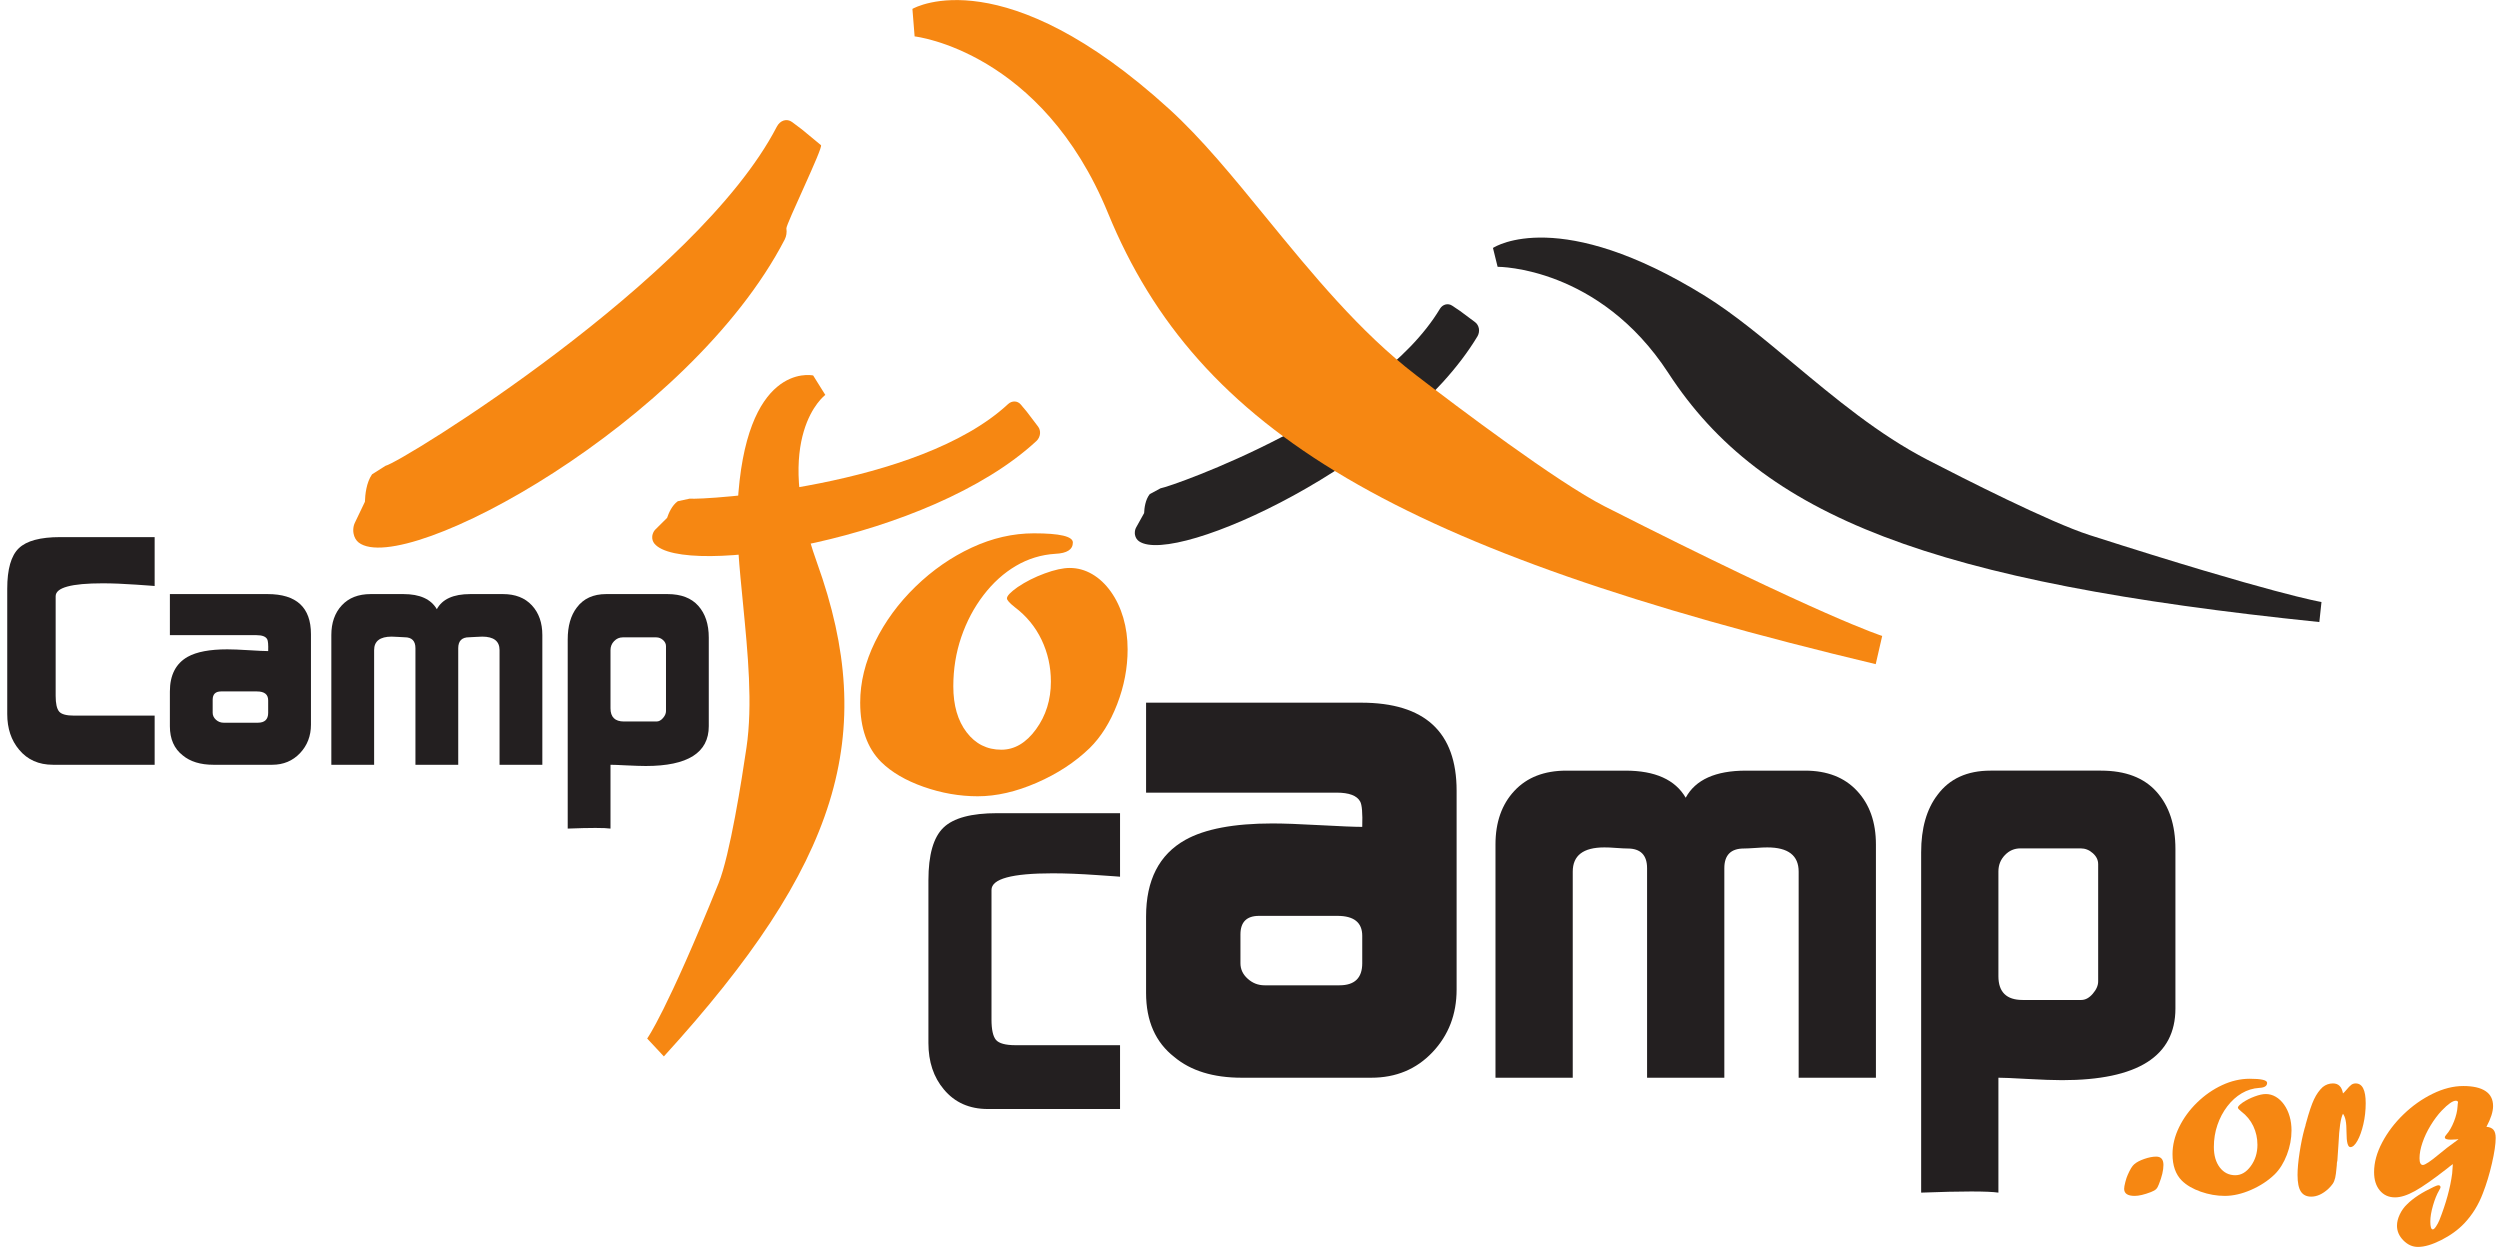
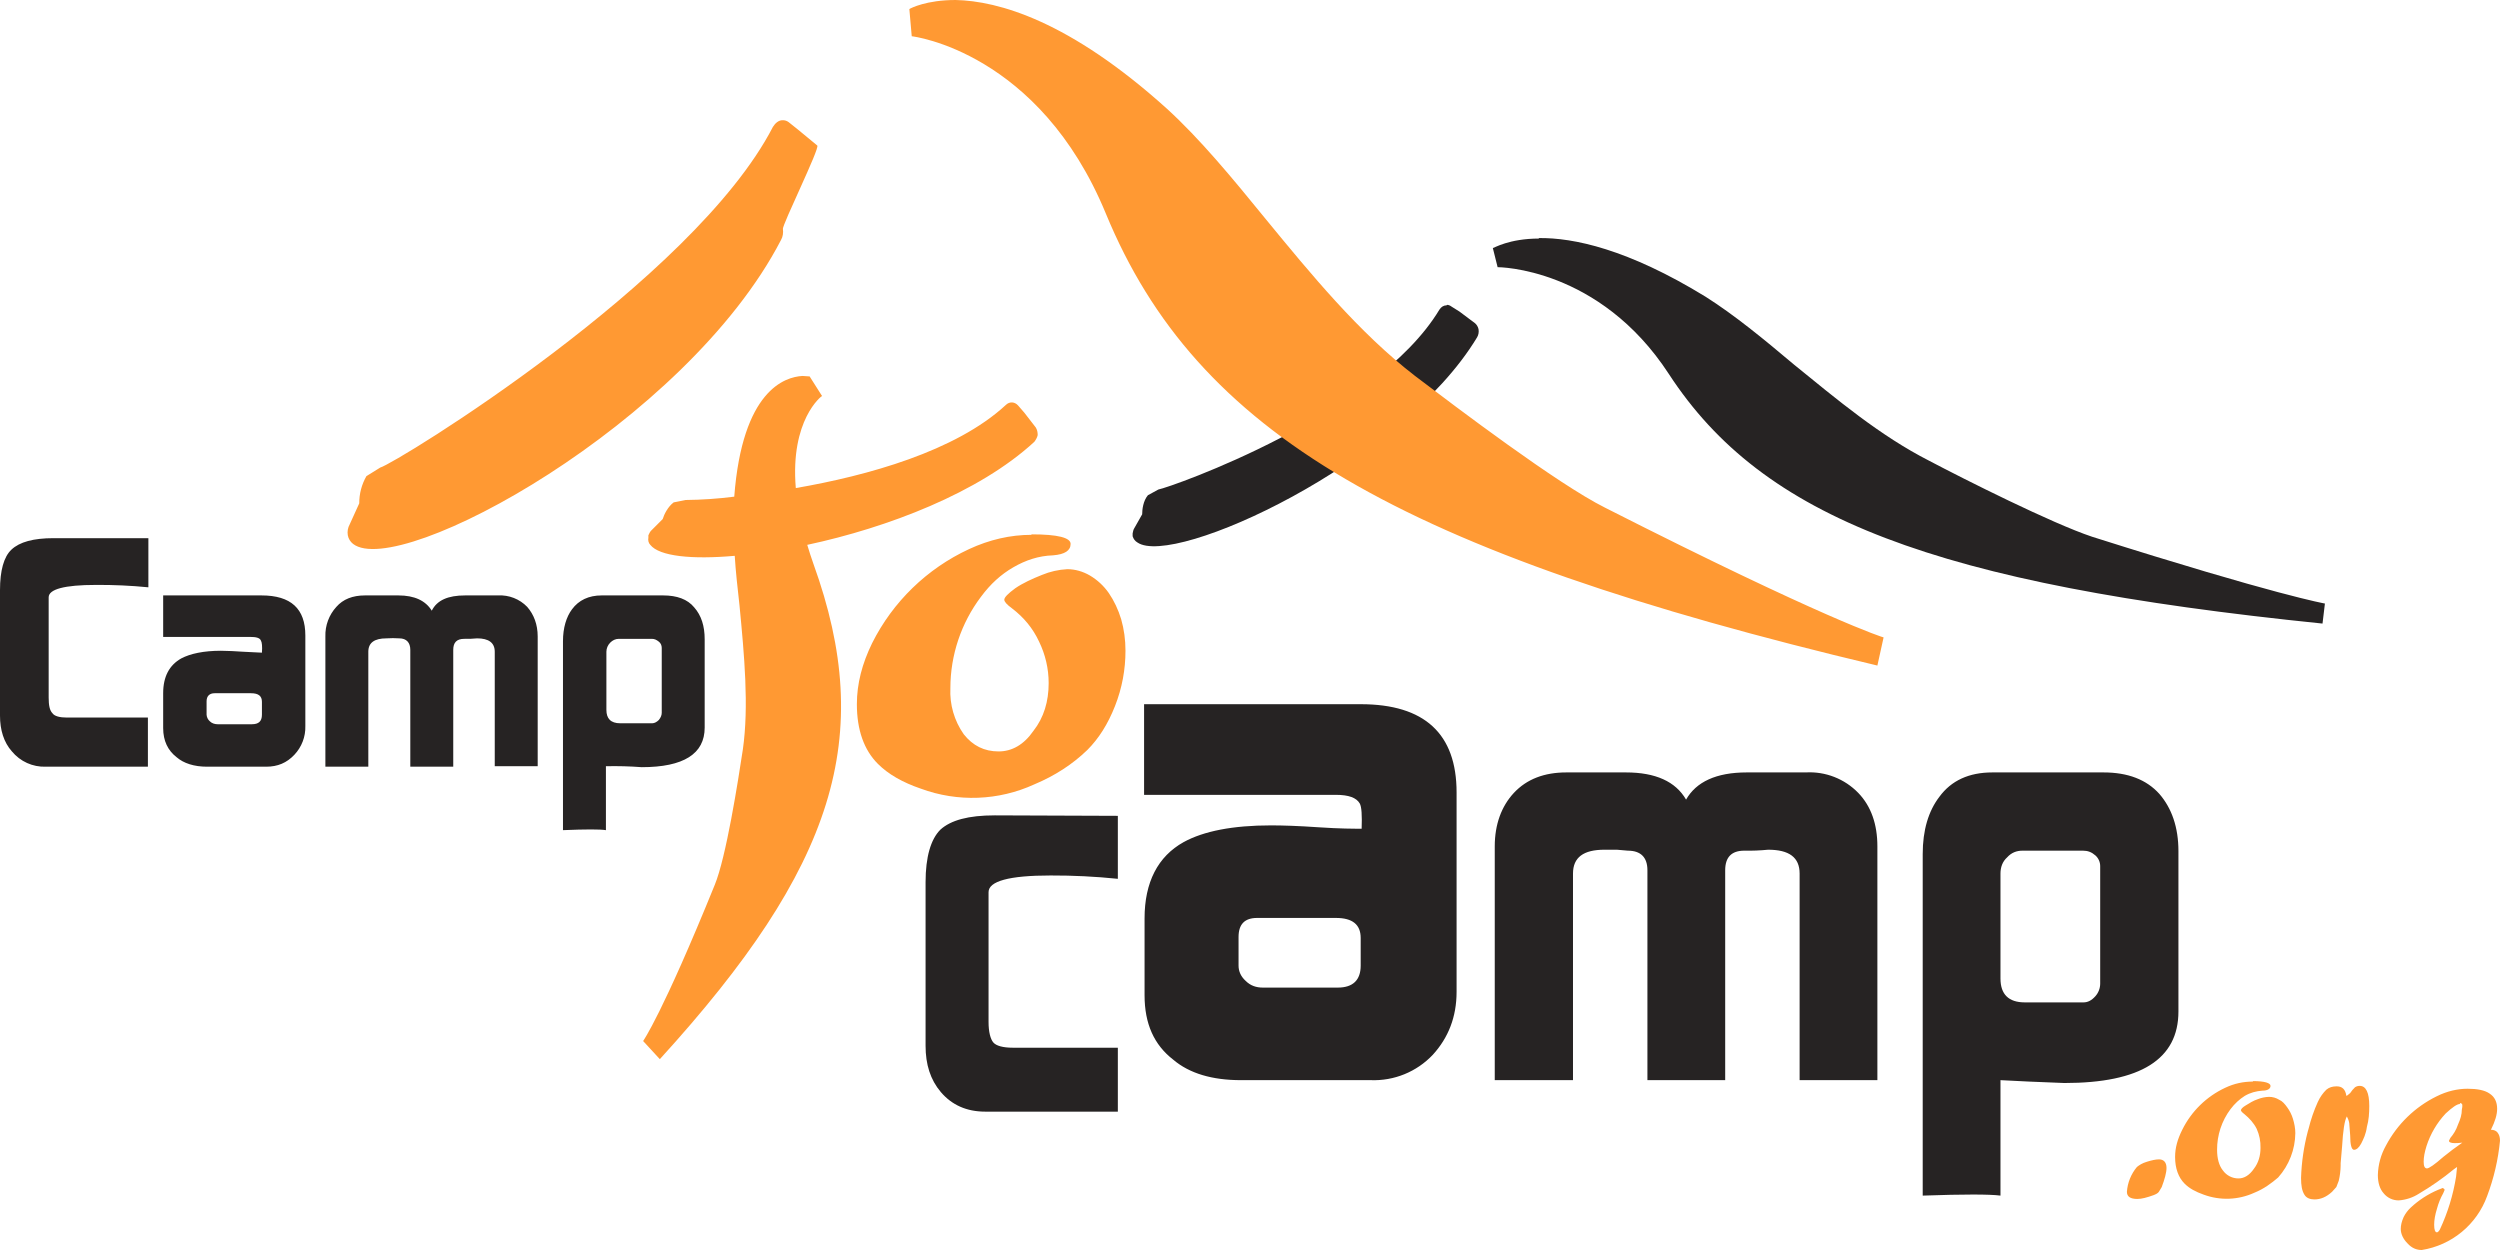
- <svg xmlns="http://www.w3.org/2000/svg" width="524.409" height="262.205" viewBox="0 0 524.409 262.205" id="svg2" version="1.1">
-   <defs id="defs4" />
-   <g id="layer1" transform="translate(0,-790.1581)">
-     <g transform="matrix(1.25,0,0,-1.25,-119.8188,1477.584)" id="g12">
-       <g transform="translate(2.522813,103.4353)" id="g2936">
-         <g id="g3028">
-           <path d="m 337.026,395.209 1.312,-0.881 c 0.063,-0.047 2.523,-1.878 2.523,-1.878 0.338,-0.251 0.565,-0.636 0.647,-1.083 0.072,-0.435 -0.011,-0.897 -0.226,-1.276 -12.657,-21.115 -50.69,-38.67 -56.803,-34.423 -0.339,0.236 -0.596,0.62 -0.678,1.061 -0.03,0.144 -0.041,0.293 -0.03,0.441 0.009,0.298 0.082,0.579 0.225,0.836 l 1.334,2.4 c 0.03,0.821 0.195,2.232 0.944,3.18 l 1.804,0.975 c 2.135,0.375 36.301,12.437 46.897,30.135 0.461,0.749 1.353,0.979 2.051,0.513" style="fill:#262323;fill-opacity:1;fill-rule:nonzero;stroke:none" id="path24" />
-           <path d="m 223.685,425.236 c -13.305,-25.703 -62.98,-56.306 -65.656,-56.895 l -2.267,-1.437 c -0.954,-1.379 -1.159,-3.414 -1.191,-4.594 l -1.671,-3.493 c -0.185,-0.364 -0.277,-0.784 -0.288,-1.206 -0.009,-0.215 0.011,-0.43 0.052,-0.641 0.113,-0.625 0.421,-1.164 0.852,-1.503 7.724,-5.964 55.625,20.182 71.503,50.856 0.277,0.548 0.38,1.205 0.277,1.841 -0.102,0.636 6.226,13.627 5.805,13.98 0,0 -3.108,2.575 -3.19,2.636 l -1.651,1.241 c -0.882,0.652 -2.01,0.308 -2.574,-0.785" style="fill:#f68712;fill-opacity:1;fill-rule:nonzero;stroke:none" id="path26" />
-           <path d="m 246.445,445.013 0.37,-4.616 c 0.214,-0.021 21.324,-2.503 32.453,-29.653 15.078,-36.773 48.783,-56.59 128.83,-75.692 l 1.087,4.737 c -0.103,0.032 -9.817,3.083 -46.588,21.751 -7.97,4.051 -24.781,16.745 -31.644,22.018 -9.476,7.271 -17.406,16.979 -25.089,26.37 -5.59,6.852 -10.872,13.324 -16.36,18.309 -27.602,25.115 -42.443,17.13 -43.059,16.776" style="fill:#f68712;fill-opacity:1;fill-rule:nonzero;stroke:none" id="path28" />
-           <path d="m 119.281,318.169 -17.068,0 c -2.38,0 -4.272,0.841 -5.671,2.524 -1.329,1.579 -1.995,3.569 -1.995,5.989 l 0,21.022 c 0,3.293 0.646,5.56 1.944,6.801 1.292,1.246 3.605,1.867 6.929,1.867 l 15.863,0 0,-8.207 c 0.108,0 -0.912,0.078 -3.051,0.227 -2.134,0.148 -4.027,0.226 -5.672,0.226 -5.262,0 -7.888,-0.718 -7.888,-2.161 l 0,-16.717 c 0,-1.304 0.195,-2.176 0.58,-2.637 0.384,-0.462 1.225,-0.687 2.523,-0.687 l 13.509,0 0,-8.247" style="fill:#231f20;fill-opacity:1;fill-rule:nonzero;stroke:none" id="path30" />
-           <path d="m 138.334,326.887 0,2.092 c 0,1.005 -0.631,1.497 -1.893,1.497 l -6,0 c -0.948,0 -1.42,-0.461 -1.42,-1.395 l 0,-2.194 c 0,-0.441 0.185,-0.831 0.553,-1.169 0.37,-0.329 0.795,-0.492 1.288,-0.492 l 5.734,0 c 1.159,0 1.739,0.553 1.739,1.661 z m 7.18,-1.99 c 0,-1.887 -0.615,-3.488 -1.836,-4.78 -1.225,-1.292 -2.784,-1.949 -4.672,-1.949 l -9.868,0 c -2.169,0 -3.887,0.533 -5.144,1.579 -1.436,1.119 -2.154,2.75 -2.154,4.882 l 0,5.827 c 0,2.76 0.995,4.699 2.986,5.827 1.502,0.84 3.718,1.256 6.646,1.256 0.842,0 2.046,-0.045 3.616,-0.144 1.57,-0.098 2.652,-0.149 3.247,-0.149 0.036,1.072 -0.021,1.729 -0.159,1.98 -0.246,0.462 -0.842,0.692 -1.79,0.692 l -14.545,0 0,6.894 16.396,0 c 4.852,0 7.277,-2.242 7.277,-6.725 l 0,-15.19" style="fill:#231f20;fill-opacity:1;fill-rule:nonzero;stroke:none" id="path32" />
-           <path d="m 184.343,339.929 0,-21.761 -7.181,0 0,19.242 c 0,1.508 -0.974,2.263 -2.918,2.263 -0.246,0 -0.62,-0.015 -1.123,-0.052 -0.502,-0.036 -0.861,-0.056 -1.067,-0.056 -1.216,0 -1.826,-0.611 -1.826,-1.836 l 0,-19.561 -7.18,0 0,19.561 c 0,1.225 -0.605,1.836 -1.811,1.836 -0.205,0 -0.553,0.02 -1.036,0.056 -0.482,0.037 -0.862,0.052 -1.138,0.052 -1.965,0 -2.949,-0.755 -2.949,-2.263 l 0,-19.242 -7.18,0 0,21.761 c 0,2.066 0.584,3.729 1.754,4.99 1.169,1.262 2.785,1.893 4.846,1.893 l 5.498,0 c 2.76,0 4.626,-0.848 5.606,-2.539 0.908,1.691 2.775,2.539 5.606,2.539 l 5.498,0 c 2.061,0 3.677,-0.631 4.847,-1.893 1.169,-1.261 1.754,-2.924 1.754,-4.99" style="fill:#231f20;fill-opacity:1;fill-rule:nonzero;stroke:none" id="path34" />
-           <path d="m 205.093,327.173 0,10.904 c 0,0.389 -0.169,0.729 -0.497,1.026 -0.339,0.298 -0.713,0.446 -1.134,0.446 l -5.631,0 c -0.559,0 -1.041,-0.211 -1.446,-0.631 -0.406,-0.42 -0.605,-0.923 -0.605,-1.517 l 0,-9.756 c 0,-1.477 0.753,-2.214 2.261,-2.214 l 5.472,0 c 0.385,0 0.744,0.194 1.083,0.584 0.328,0.38 0.497,0.77 0.497,1.158 z m 7.18,-2.532 c 0,-4.441 -3.518,-6.678 -10.56,-6.678 -0.805,0 -1.887,0.04 -3.256,0.103 -1.364,0.072 -2.257,0.102 -2.677,0.102 l 0,-10.709 c -0.98,0.145 -3.37,0.145 -7.18,0 l 0,31.737 c 0,2.24 0.507,4.025 1.523,5.353 1.118,1.508 2.764,2.263 4.934,2.263 l 10.287,0 c 2.278,0 4.001,-0.657 5.17,-1.971 1.174,-1.312 1.759,-3.092 1.759,-5.333 l 0,-14.867" style="fill:#231f20;fill-opacity:1;fill-rule:nonzero;stroke:none" id="path36" />
-           <path d="m 281.287,260.401 -22.187,0 c -3.097,0 -5.554,1.097 -7.374,3.283 -1.728,2.051 -2.595,4.645 -2.595,7.785 l 0,27.315 c 0,4.277 0.841,7.22 2.528,8.841 1.682,1.62 4.688,2.421 9.011,2.421 l 20.617,0 0,-10.668 c 0.139,0 -1.185,0.103 -3.959,0.287 -2.775,0.195 -5.237,0.288 -7.37,0.288 -6.831,0 -10.242,-0.923 -10.242,-2.79 l 0,-21.746 c 0,-1.681 0.252,-2.821 0.748,-3.416 0.503,-0.584 1.596,-0.891 3.278,-0.891 l 17.545,0 0,-10.709" style="fill:#231f20;fill-opacity:1;fill-rule:nonzero;stroke:none" id="path38" />
-           <path d="m 321.931,284.853 0,4.615 c 0,2.236 -1.396,3.345 -4.165,3.345 l -13.155,0 c -2.077,0 -3.118,-1.036 -3.118,-3.109 l 0,-4.851 c 0,-0.995 0.406,-1.866 1.21,-2.584 0.811,-0.739 1.754,-1.108 2.832,-1.108 l 12.58,0 c 2.543,0 3.816,1.231 3.816,3.692 z m 15.837,-4.41 c 0,-4.165 -1.354,-7.662 -4.051,-10.514 -2.699,-2.852 -6.125,-4.277 -10.278,-4.277 l -21.726,0 c -4.773,0 -8.549,1.159 -11.318,3.477 -3.159,2.461 -4.739,6.041 -4.739,10.749 l 0,12.832 c 0,6.092 2.19,10.38 6.565,12.841 3.297,1.848 8.17,2.771 14.621,2.771 1.842,0 4.493,-0.093 7.945,-0.287 3.451,-0.186 5.83,-0.289 7.144,-0.289 0.071,2.299 -0.041,3.713 -0.349,4.258 -0.544,0.994 -1.857,1.487 -3.939,1.487 l -31.987,0 0,15.098 36.09,0 c 10.678,0 16.022,-4.924 16.022,-14.77 l 0,-33.376" style="fill:#231f20;fill-opacity:1;fill-rule:nonzero;stroke:none" id="path40" />
-           <path d="m 408.132,304.803 0,-39.151 -12.966,0 0,34.587 c 0,2.708 -1.754,4.062 -5.251,4.062 -0.441,0 -1.108,-0.02 -2.011,-0.093 -0.913,-0.061 -1.558,-0.091 -1.928,-0.091 -2.195,0 -3.282,-1.11 -3.282,-3.304 l 0,-35.161 -12.965,0 0,35.161 c 0,2.194 -1.087,3.304 -3.262,3.304 -0.369,0 -0.984,0.03 -1.857,0.091 -0.872,0.073 -1.548,0.093 -2.051,0.093 -3.539,0 -5.303,-1.354 -5.303,-4.062 l 0,-34.587 -12.965,0 0,39.151 c 0,3.724 1.057,6.719 3.16,8.975 2.113,2.278 5.026,3.406 8.739,3.406 l 9.918,0 c 4.974,0 8.339,-1.518 10.103,-4.545 1.642,3.027 5.006,4.545 10.104,4.545 l 9.919,0 c 3.712,0 6.626,-1.128 8.738,-3.406 2.103,-2.256 3.16,-5.251 3.16,-8.975" style="fill:#231f20;fill-opacity:1;fill-rule:nonzero;stroke:none" id="path46" />
-           <path d="m 445.427,281.828 0,19.664 c 0,0.697 -0.298,1.313 -0.903,1.845 -0.595,0.533 -1.272,0.8 -2.032,0.8 l -10.113,0 c -1.015,0 -1.877,-0.369 -2.605,-1.129 -0.728,-0.758 -1.087,-1.671 -1.087,-2.748 l 0,-17.58 c 0,-2.646 1.354,-3.98 4.061,-3.98 l 9.848,0 c 0.686,0 1.333,0.349 1.928,1.046 0.605,0.698 0.903,1.385 0.903,2.082 z m 12.965,-4.564 c 0,-8.011 -6.339,-12.021 -19.018,-12.021 -1.445,0 -3.404,0.072 -5.866,0.205 -2.462,0.143 -4.062,0.205 -4.821,0.205 l 0,-19.283 c -1.764,0.256 -6.093,0.256 -12.965,0 l 0,57.111 c 0,4.031 0.912,7.242 2.749,9.641 2.011,2.708 4.974,4.063 8.883,4.063 l 18.544,0 c 4.103,0 7.212,-1.18 9.324,-3.549 2.113,-2.36 3.17,-5.56 3.17,-9.601 l 0,-26.771" style="fill:#231f20;fill-opacity:1;fill-rule:nonzero;stroke:none" id="path48" />
-           <path d="m 379.51,396.81 c 4.811,-2.991 9.652,-7.031 14.781,-11.309 7.036,-5.857 14.288,-11.914 22.515,-16.166 5.948,-3.077 20.504,-10.477 27.191,-12.627 30.873,-9.898 38.833,-11.22 38.905,-11.226 l -0.359,-3.363 c -64.928,6.682 -93.524,17.616 -109.238,41.782 -11.621,17.841 -28.494,17.837 -28.658,17.832 l -0.78,3.164 c 0.461,0.292 11.283,7.015 35.643,-8.087" style="fill:#262323;fill-opacity:1;fill-rule:nonzero;stroke:none" id="path50" />
-           <path d="m 229.79,383.497 2.039,-3.267 c -0.096,-0.064 -9.07,-6.809 -1.393,-28.16 10.4,-28.921 3.681,-50.604 -25.7,-82.842 l -2.8,3.002 c 0.033,0.046 3.249,4.463 11.993,26.085 1.895,4.692 3.895,17.443 4.667,22.711 1.077,7.266 0.231,15.841 -0.575,24.142 -0.6,6.052 -1.166,11.768 -0.915,16.509 1.234,23.879 12.217,21.918 12.684,21.82" style="fill:#f68712;fill-opacity:1;fill-rule:nonzero;stroke:none" id="path52" />
-           <path d="m 264.623,378.629 1.015,-1.212 c 0.047,-0.063 1.901,-2.506 1.901,-2.506 0.255,-0.335 0.364,-0.769 0.319,-1.22 -0.052,-0.438 -0.26,-0.859 -0.572,-1.163 -18.038,-16.754 -59.456,-23.02 -64.144,-17.238 -0.26,0.321 -0.4,0.761 -0.356,1.207 0.011,0.147 0.043,0.293 0.094,0.432 0.093,0.284 0.24,0.534 0.45,0.741 l 1.949,1.933 c 0.258,0.78 0.809,2.089 1.792,2.791 l 2.005,0.434 c 2.155,-0.234 38.328,1.834 53.434,15.88 0.652,0.591 1.573,0.563 2.113,-0.079" style="fill:#f68712;fill-opacity:1;fill-rule:nonzero;stroke:none" id="path54" />
-           <path d="m 266.831,357.008 c 4.359,0 6.54,-0.514 6.54,-1.542 0,-1.176 -0.979,-1.807 -2.935,-1.896 -2.366,-0.146 -4.571,-0.82 -6.615,-2.021 -2.044,-1.201 -3.861,-2.843 -5.453,-4.923 -1.592,-2.08 -2.833,-4.424 -3.724,-7.032 -0.89,-2.607 -1.336,-5.362 -1.336,-8.263 0,-3.193 0.744,-5.764 2.233,-7.712 1.488,-1.95 3.429,-2.923 5.823,-2.923 2.219,0 4.159,1.142 5.823,3.427 1.664,2.286 2.496,4.952 2.496,7.999 0,2.491 -0.519,4.827 -1.558,7.009 -1.039,2.183 -2.554,4.022 -4.543,5.517 -0.85,0.674 -1.274,1.157 -1.274,1.45 0,0.41 0.6,1.04 1.801,1.89 1.347,0.908 2.855,1.67 4.524,2.285 1.669,0.615 3.075,0.923 4.217,0.923 1.318,0 2.57,-0.345 3.756,-1.033 1.186,-0.689 2.233,-1.671 3.141,-2.944 0.908,-1.274 1.603,-2.739 2.087,-4.393 0.482,-1.656 0.724,-3.42 0.724,-5.294 0,-3.106 -0.586,-6.174 -1.757,-9.205 -1.171,-3.032 -2.708,-5.485 -4.61,-7.36 -2.459,-2.373 -5.423,-4.313 -8.892,-5.821 -3.468,-1.509 -6.769,-2.263 -9.901,-2.263 -3.045,0 -6.067,0.528 -9.067,1.582 -3,1.055 -5.379,2.446 -7.135,4.176 -2.342,2.344 -3.513,5.669 -3.513,9.976 0,3.398 0.834,6.797 2.502,10.196 1.668,3.398 3.928,6.482 6.781,9.252 2.854,2.768 5.999,4.951 9.439,6.548 3.438,1.596 6.914,2.395 10.426,2.395" style="fill:#f68712;fill-opacity:1;fill-rule:nonzero;stroke:none" id="path56" />
-           <path d="m 451.553,245.821 c -1.178,0 -1.766,0.396 -1.766,1.19 0,0.246 0.066,0.623 0.197,1.131 0.13,0.508 0.268,0.917 0.412,1.228 0.392,0.899 0.752,1.483 1.079,1.756 0.379,0.338 0.945,0.638 1.697,0.899 0.752,0.26 1.416,0.389 1.992,0.389 0.811,0 1.217,-0.467 1.217,-1.405 0,-0.884 -0.256,-1.963 -0.766,-3.238 -0.13,-0.363 -0.284,-0.633 -0.461,-0.809 -0.176,-0.176 -0.467,-0.342 -0.873,-0.498 -1.112,-0.429 -2.021,-0.643 -2.728,-0.643" style="fill:#f68712;fill-opacity:1;fill-rule:nonzero;stroke:none" id="path58" />
-           <path d="m 470.869,265.478 c 1.94,0 2.91,-0.23 2.91,-0.687 0,-0.523 -0.435,-0.805 -1.307,-0.844 -1.054,-0.066 -2.036,-0.367 -2.946,-0.902 -0.912,-0.535 -1.721,-1.267 -2.43,-2.194 -0.709,-0.928 -1.262,-1.973 -1.658,-3.136 -0.398,-1.162 -0.596,-2.39 -0.596,-3.683 0,-1.424 0.332,-2.571 0.997,-3.439 0.665,-0.868 1.531,-1.303 2.601,-1.303 0.99,0 1.857,0.511 2.599,1.532 0.744,1.02 1.115,2.212 1.115,3.573 0,1.112 -0.231,2.156 -0.693,3.131 -0.463,0.975 -1.137,1.797 -2.021,2.465 -0.378,0.3 -0.567,0.516 -0.567,0.647 0,0.183 0.267,0.464 0.801,0.845 0.598,0.404 1.268,0.745 2.01,1.019 0.742,0.276 1.367,0.413 1.875,0.413 0.586,0 1.141,-0.153 1.669,-0.461 0.527,-0.307 0.993,-0.745 1.395,-1.313 0.404,-0.568 0.713,-1.222 0.928,-1.96 0.215,-0.738 0.322,-1.526 0.322,-2.362 0,-1.385 -0.261,-2.754 -0.781,-4.108 -0.522,-1.351 -1.205,-2.447 -2.052,-3.283 -1.095,-1.058 -2.413,-1.924 -3.957,-2.598 -1.544,-0.671 -3.013,-1.008 -4.405,-1.008 -1.356,0 -2.701,0.235 -4.035,0.704 -1.336,0.47 -2.395,1.09 -3.176,1.861 -1.041,1.043 -1.563,2.525 -1.563,4.443 0,1.514 0.372,3.028 1.114,4.542 0.742,1.515 1.747,2.888 3.016,4.123 1.269,1.232 2.669,2.205 4.199,2.916 1.529,0.71 3.075,1.067 4.636,1.067" style="fill:#f68712;fill-opacity:1;fill-rule:nonzero;stroke:none" id="path60" />
-           <path d="m 485.569,251.765 -0.077,-0.391 c 0,-0.22 -0.025,-0.54 -0.076,-0.956 -0.053,-0.637 -0.124,-1.157 -0.215,-1.561 -0.091,-0.403 -0.228,-0.738 -0.411,-1.005 -0.182,-0.267 -0.43,-0.55 -0.743,-0.849 -0.951,-0.872 -1.91,-1.307 -2.874,-1.307 -0.782,0 -1.359,0.286 -1.731,0.858 -0.372,0.573 -0.557,1.498 -0.557,2.773 0,1.016 0.113,2.269 0.342,3.76 0.226,1.49 0.503,2.828 0.828,4.012 l 0.156,0.508 c 0,0.078 0.039,0.241 0.117,0.488 0.481,1.772 0.922,3.082 1.326,3.936 0.403,0.851 0.891,1.539 1.463,2.059 0.506,0.404 1.078,0.606 1.715,0.606 0.924,0 1.483,-0.56 1.678,-1.68 0.183,0.156 0.358,0.339 0.527,0.547 0.379,0.456 0.672,0.759 0.881,0.908 0.208,0.149 0.449,0.225 0.723,0.225 1.121,0 1.681,-1.108 1.681,-3.322 0,-1.212 -0.13,-2.384 -0.392,-3.517 -0.262,-1.133 -0.592,-2.058 -0.991,-2.774 -0.4,-0.716 -0.795,-1.075 -1.188,-1.075 -0.432,0 -0.647,0.814 -0.647,2.441 0,0.857 -0.048,1.531 -0.144,2.019 -0.096,0.488 -0.246,0.868 -0.45,1.142 -0.384,-0.729 -0.633,-2.394 -0.748,-4.995 -0.09,-1.51 -0.154,-2.459 -0.193,-2.85" style="fill:#f68712;fill-opacity:1;fill-rule:nonzero;stroke:none" id="path62" />
-           <path d="m 505.916,255.337 0,-0.078 -0.078,0.078 c -0.078,-0.026 -0.182,-0.039 -0.311,-0.039 -0.246,-0.026 -0.556,-0.039 -0.932,-0.039 -0.661,0 -0.991,0.124 -0.991,0.372 0,0.129 0.084,0.286 0.254,0.469 0.494,0.561 0.92,1.297 1.279,2.209 0.357,0.913 0.556,1.741 0.596,2.484 0,0.182 0.012,0.346 0.039,0.489 0.012,0.052 0.022,0.097 0.029,0.136 0.006,0.039 0.01,0.073 0.01,0.098 0,0.184 -0.124,0.274 -0.371,0.274 -0.51,0 -1.292,-0.547 -2.349,-1.643 -0.665,-0.705 -1.292,-1.539 -1.878,-2.505 -0.588,-0.966 -1.044,-1.931 -1.37,-2.896 -0.326,-0.965 -0.489,-1.833 -0.489,-2.602 0,-0.757 0.188,-1.135 0.566,-1.135 0.364,0 1.282,0.613 2.754,1.841 0.664,0.574 1.744,1.403 3.242,2.487 z m -0.969,-4.179 -0.527,-0.391 c -0.039,-0.039 -0.102,-0.091 -0.186,-0.156 -0.085,-0.066 -0.193,-0.15 -0.324,-0.254 -2.255,-1.758 -4.024,-2.995 -5.308,-3.711 -1.284,-0.716 -2.403,-1.074 -3.354,-1.074 -1.055,0 -1.906,0.383 -2.552,1.153 -0.645,0.769 -0.967,1.799 -0.967,3.088 0,1.603 0.453,3.262 1.357,4.974 0.906,1.715 2.101,3.289 3.586,4.722 1.484,1.434 3.113,2.583 4.885,3.45 1.771,0.867 3.484,1.3 5.138,1.3 1.628,0 2.87,-0.28 3.723,-0.841 0.853,-0.56 1.279,-1.401 1.279,-2.522 0,-0.939 -0.371,-2.099 -1.113,-3.481 0.533,-0.039 0.926,-0.206 1.176,-0.499 0.25,-0.293 0.375,-0.752 0.375,-1.377 0,-1.017 -0.209,-2.433 -0.626,-4.252 -0.417,-1.816 -0.925,-3.494 -1.524,-5.029 -0.731,-1.938 -1.774,-3.624 -3.129,-5.055 -1.031,-1.081 -2.308,-2.007 -3.833,-2.782 -1.526,-0.775 -2.835,-1.162 -3.931,-1.162 -0.912,0 -1.728,0.365 -2.444,1.093 -0.717,0.728 -1.076,1.549 -1.076,2.459 0,0.611 0.157,1.246 0.469,1.902 0.313,0.658 0.717,1.221 1.213,1.69 1.017,1.027 2.509,2.003 4.477,2.926 0.365,0.183 0.646,0.274 0.841,0.274 0.079,0 0.15,-0.032 0.215,-0.098 0.065,-0.065 0.098,-0.136 0.098,-0.215 0,-0.09 -0.078,-0.266 -0.234,-0.528 -0.391,-0.664 -0.737,-1.514 -1.036,-2.55 -0.299,-1.035 -0.449,-1.93 -0.449,-2.686 0,-0.887 0.137,-1.329 0.412,-1.329 0.143,0 0.323,0.159 0.538,0.478 0.216,0.32 0.409,0.681 0.578,1.085 1.111,2.815 1.824,5.42 2.138,7.818 0.039,0.35 0.077,0.877 0.115,1.58" style="fill:#f68712;fill-opacity:1;fill-rule:nonzero;stroke:none" id="path64" />
-         </g>
-       </g>
-     </g>
-   </g>
+ <svg xmlns="http://www.w3.org/2000/svg" width="524" height="262">
+   <path d="M322.6 50c-6.3 0-9.5 2-9.7 2l1 4c.1 0 21.3 0 35.9 22.4 19.7 30.2 55.6 44 137 52.3l.5-4.2s-10-1.7-48.8-14c-8.4-2.8-26.7-12-34.1-15.9C394 91.3 385 83.7 376 76.4c-6.4-5.4-12.5-10.4-18.5-14.2-16.3-10-27.7-12.4-35-12.3zm-19.4 14c-.6 0-1.1.3-1.5.9-13.3 22.1-56.2 37.2-58.9 37.7l-2.2 1.2c-1 1.2-1.2 3-1.2 4l-1.7 3c-.2.3-.2.7-.3 1v.6c.2.6.5 1 1 1.3 7.6 5.3 55.3-16.6 71.2-43 .3-.5.4-1.1.3-1.7-.1-.5-.4-1-.8-1.3l-3.2-2.4-1.6-1c-.4-.3-.7-.4-1-.4zm-292 48.8c-4.2 0-7.1.8-8.8 2.4-1.6 1.5-2.4 4.4-2.4 8.5V150c0 3 .8 5.6 2.5 7.5a8.8 8.8 0 0 0 7.1 3.2H31v-10.3H14c-1.5 0-2.6-.3-3-.9-.6-.6-.8-1.7-.8-3.3v-21c0-1.7 3.3-2.6 9.9-2.6a104.7 104.7 0 0 1 11 .5v-10.3zm23 12v8.7h18.3c1.2 0 2 .2 2.2.8.2.3.3 1.2.2 2.5l-4-.2a77 77 0 0 0-4.6-.2c-3.6 0-6.4.6-8.3 1.6-2.5 1.4-3.8 3.8-3.8 7.3v7.3c0 2.7 1 4.7 2.8 6.1 1.5 1.3 3.7 2 6.4 2h12.4c2.4 0 4.3-.8 5.9-2.5a8.4 8.4 0 0 0 2.3-6v-19c0-5.6-3-8.4-9.2-8.4zm42.3 0c-2.6 0-4.6.8-6 2.4a8.8 8.8 0 0 0-2.3 6.2v27.3h9v-24.1c0-1.9 1.3-2.8 3.8-2.8a19.3 19.3 0 0 1 2.7 0c1.5 0 2.3.9 2.3 2.4v24.5h9v-24.5c0-1.5.7-2.3 2.3-2.3a22.5 22.5 0 0 0 2.7-.1c2.4 0 3.7.9 3.7 2.8v24h9v-27.2c0-2.5-.8-4.6-2.2-6.2a7.9 7.9 0 0 0-6.1-2.4h-6.9c-3.6 0-5.9 1-7 3.2-1.3-2.1-3.6-3.2-7-3.2zm49.6 0c-2.7 0-4.8 1-6.2 2.9-1.2 1.6-1.9 3.9-1.9 6.7V174c4.8-.2 7.8-.2 9 0v-13.4a76.8 76.8 0 0 1 7.5.2c8.8 0 13.2-2.8 13.2-8.3V134c0-2.8-.7-5-2.2-6.7-1.4-1.7-3.6-2.5-6.5-2.5zm3.5 9.1h7c.6 0 1 .2 1.5.6.4.3.6.8.6 1.3v13.6c0 .5-.2 1-.6 1.5-.4.4-.9.7-1.4.7H130c-2 0-2.9-1-2.9-2.8v-12.2c0-.7.3-1.4.8-1.9s1.1-.8 1.8-.8zM45 145.3h7.6c1.6 0 2.3.6 2.3 1.8v2.7c0 1.4-.7 2-2.1 2h-7.2c-.6 0-1.2-.2-1.6-.6a2 2 0 0 1-.7-1.4V147c0-1.1.6-1.7 1.7-1.7zm194.8 2.3v19H280c2.7 0 4.3.6 5 1.8.4.7.5 2.5.4 5.3-1.6 0-4.6 0-9-.3-4.3-.3-7.6-.4-10-.4-8 0-14.1 1.2-18.3 3.5-5.4 3-8.2 8.4-8.2 16v16.1c0 6 2 10.4 6 13.5 3.4 2.9 8.2 4.3 14.2 4.3h27.2a17 17 0 0 0 13-5.3c3.3-3.6 5-8 5-13.2v-41.8c0-12.3-6.7-18.5-20.1-18.5zm88.5 14.3c-4.6 0-8.3 1.4-11 4.3-2.6 2.8-4 6.6-4 11.2v49h16.4v-43.3c0-3.4 2.2-5 6.6-5h2.6l2.3.2c2.7 0 4.1 1.4 4.1 4.1v44h16.3v-44c0-2.7 1.3-4.1 4-4.1a42.8 42.8 0 0 0 5-.2c4.4 0 6.6 1.6 6.6 5v43.3h16.3v-49c0-4.6-1.3-8.4-4-11.2a14.2 14.2 0 0 0-11-4.3h-12.4c-6.4 0-10.6 2-12.7 5.7-2.2-3.8-6.4-5.7-12.6-5.7zm89.3 0c-4.9 0-8.6 1.7-11.1 5.1-2.3 3-3.5 7-3.5 12v71.6c8.6-.3 14-.3 16.3 0v-24.2l6 .3 7.4.3c16 0 23.9-5 23.9-15v-33.6c0-5-1.4-9-4-12-2.7-3-6.6-4.5-11.7-4.5zm-209.1 9c-5.5 0-9.2 1-11.4 3-2 2-3.1 5.7-3.1 11v34.3c0 3.9 1 7.1 3.2 9.7 2.3 2.7 5.4 4.1 9.3 4.1h27.8v-13.4h-22c-2.1 0-3.5-.4-4.1-1.1-.6-.7-1-2.2-1-4.3V187c0-2.3 4.3-3.5 13-3.5a133.6 133.6 0 0 1 14.1.7V171zm215.4 7.4h12.7c1 0 1.8.3 2.6 1a3 3 0 0 1 1 2.3v24.6a4 4 0 0 1-1 2.6c-.8.9-1.6 1.3-2.5 1.3h-12.3c-3.4 0-5.1-1.7-5.1-5v-22c0-1.3.4-2.5 1.4-3.4.9-1 2-1.4 3.2-1.4zm-160.3 14.1H280c3.5 0 5.2 1.4 5.2 4.2v5.8c0 3-1.6 4.6-4.8 4.6h-15.7c-1.4 0-2.6-.4-3.6-1.4-1-.9-1.5-2-1.5-3.2v-6c0-2.7 1.3-4 3.9-4z" fill="#262323" />
+   <path d="M200.3 0c-6.1 0-9.4 1.7-9.7 1.9l.5 5.7c.2 0 26.7 3.2 40.7 37.2 19 46 61.2 70.8 161.7 94.7l1.3-5.9c-.1 0-12.3-3.8-58.4-27.2-10-5-31.1-21-39.8-27.6-11.8-9.1-21.8-21.3-31.4-33-7-8.6-13.7-16.7-20.6-23C224.1 4.3 209.2.2 200.3 0zM164 25.2c-.8 0-1.5.6-2 1.4C145.4 58.8 83 97.1 79.7 98l-2.9 1.8a11.3 11.3 0 0 0-1.5 5.7l-2 4.4a3.5 3.5 0 0 0-.4 2.3A3 3 0 0 0 74 114c9.7 7.5 69.8-25.3 89.7-63.7.4-.7.5-1.5.4-2.3-.2-.8 7.8-17 7.2-17.5l-4-3.3-2-1.6a2 2 0 0 0-1.3-.4zm4.2 53.6c-3.7.2-12.6 3-14.3 25.3a87 87 0 0 1-10.2.7l-2.5.5c-1.2.9-2 2.5-2.3 3.5l-2.4 2.4c-.3.3-.4.6-.6 1v.5c-.1.5 0 1.1.4 1.5 1.9 2.4 8.7 3.1 17.7 2.3.2 3.3.6 6.8 1 10.4 1 10.4 2 21.1.7 30.2-1 6.6-3.5 22.6-5.9 28.4-11 27.1-15 32.7-15 32.7l3.5 3.8c36.8-40.4 45.3-67.5 32.2-103.8a82 82 0 0 1-1.3-4c16.8-3.6 36-10.9 47.6-21.6.3-.4.6-.9.7-1.4 0-.6-.1-1.1-.4-1.6l-2.4-3.1-1.3-1.5c-.7-.8-1.8-.9-2.6-.1-10.5 9.7-29 14.8-44 17.4-1.2-14.3 5.4-19.3 5.5-19.3l-2.6-4.1-1.5-.1zm48 33.3c-4.4 0-8.8 1-13.1 3a42.9 42.9 0 0 0-20.3 19.7c-2.1 4.3-3.2 8.5-3.2 12.8 0 5.4 1.5 9.6 4.4 12.5 2.2 2.2 5.2 3.9 9 5.2a31.2 31.2 0 0 0 23.8-.9c4.3-1.8 8-4.2 11.1-7.2 2.4-2.4 4.3-5.4 5.8-9.2 1.5-3.8 2.2-7.7 2.2-11.6 0-2.3-.3-4.5-.9-6.6-.6-2-1.5-3.9-2.6-5.5a12.7 12.7 0 0 0-4-3.7c-1.4-.8-3-1.3-4.7-1.3a16 16 0 0 0-5.3 1.2c-2 .8-4 1.7-5.6 2.8-1.5 1.1-2.3 1.9-2.3 2.4 0 .4.5 1 1.6 1.8 2.5 1.9 4.4 4.2 5.7 7 1.3 2.7 2 5.6 2 8.7 0 3.8-1 7.2-3.2 10-2 2.9-4.5 4.3-7.3 4.3-3 0-5.4-1.2-7.3-3.6a15.5 15.5 0 0 1-2.8-9.7 31.8 31.8 0 0 1 6.4-19.1c2-2.7 4.2-4.7 6.8-6.2 2.6-1.5 5.3-2.4 8.3-2.5 2.5-.2 3.7-1 3.7-2.4 0-1.3-2.7-2-8.2-2zm256 114.6c-2 0-3.9.4-5.8 1.3a19 19 0 0 0-9 8.8c-1 2-1.5 3.8-1.5 5.7 0 2.4.7 4.3 2 5.6 1 1 2.3 1.7 4 2.3a13.9 13.9 0 0 0 10.6-.4c2-.8 3.6-2 5-3.2a14.2 14.2 0 0 0 3.6-9.3c0-1-.2-2-.5-3a8 8 0 0 0-1.2-2.4c-.5-.7-1-1.3-1.7-1.6a4 4 0 0 0-2.1-.6 7 7 0 0 0-2.4.5c-.9.3-1.7.8-2.5 1.3-.7.4-1 .8-1 1 0 .2.3.5.7.8 1.1.9 2 1.9 2.6 3.1a9 9 0 0 1 .8 4c0 1.6-.4 3.1-1.4 4.4-.9 1.3-2 2-3.2 2a4 4 0 0 1-3.3-1.7c-.8-1-1.2-2.5-1.2-4.3a14.1 14.1 0 0 1 2.8-8.5c.9-1.2 1.9-2.1 3-2.8 1.2-.7 2.4-1 3.7-1.1 1.1 0 1.7-.4 1.7-1s-1.2-1-3.7-1zm17.5 1c-.8 0-1.5.2-2.1.7-.7.7-1.3 1.5-1.8 2.6a31.9 31.9 0 0 0-1.9 5.5l-.2.7a44 44 0 0 0-1.4 9.7c0 1.6.2 2.7.7 3.5.4.7 1.2 1 2.1 1 1.3 0 2.5-.5 3.7-1.6l.9-1 .5-1.3a14.8 14.8 0 0 0 .4-3.2v-.5l.3-3.5c.2-3.3.5-5.4 1-6.3.2.4.4.8.5 1.4l.2 2.6c0 2 .3 3 .8 3s1-.4 1.5-1.3c.5-1 1-2 1.2-3.5.4-1.4.5-2.9.5-4.4 0-2.8-.7-4.2-2-4.2-.4 0-.7.1-1 .3a7 7 0 0 0-1 1.2c-.3.2-.5.5-.8.6-.2-1.4-.9-2-2-2zm27.5.5c-2.1 0-4.3.5-6.5 1.6a24 24 0 0 0-10.6 10.3 13.3 13.3 0 0 0-1.7 6.2c0 1.6.4 2.9 1.2 3.8a4 4 0 0 0 3.2 1.5 9 9 0 0 0 4.2-1.4 57.4 57.4 0 0 0 7.3-5.1l.7-.5-.2 2a41.6 41.6 0 0 1-3.4 11.1c-.2.4-.5.6-.6.6-.4 0-.6-.5-.6-1.6 0-1 .2-2.1.6-3.4a14 14 0 0 1 1.3-3.2l.3-.7-.1-.2-.3-.2-1 .4a19.6 19.6 0 0 0-5.7 3.7 7 7 0 0 0-1.5 2c-.4.9-.6 1.7-.6 2.5 0 1 .5 2.1 1.4 3 .9 1 1.9 1.4 3 1.4a17.5 17.5 0 0 0 13.7-11.3 45 45 0 0 0 2.7-11.6c0-.8-.2-1.3-.5-1.7-.3-.4-.8-.6-1.4-.6.9-1.8 1.3-3.2 1.3-4.4 0-1.4-.5-2.5-1.6-3.2-1-.7-2.6-1-4.6-1zm-1.6 3c.3 0 .5.2.5.4V232l-.1.6c0 1-.3 2-.8 3.1-.4 1.2-1 2.1-1.6 2.8l-.3.6c0 .3.4.5 1.2.5a11.4 11.4 0 0 0 1.6-.1 65.1 65.1 0 0 0-4 3c-1.8 1.6-3 2.4-3.4 2.4-.5 0-.7-.5-.7-1.4 0-1 .2-2 .6-3.3a18.1 18.1 0 0 1 4-6.8c1.4-1.3 2.4-2 3-2zm-63 11.8c-.8 0-1.6.2-2.6.5s-1.6.7-2.1 1.1a9.1 9.1 0 0 0-2.1 5.2c0 1 .7 1.5 2.2 1.5.9 0 2-.3 3.4-.8.5-.2.9-.4 1.1-.7l.6-1c.6-1.6 1-3 1-4 0-1.2-.6-1.8-1.6-1.8z" fill="#f93" />
</svg>
